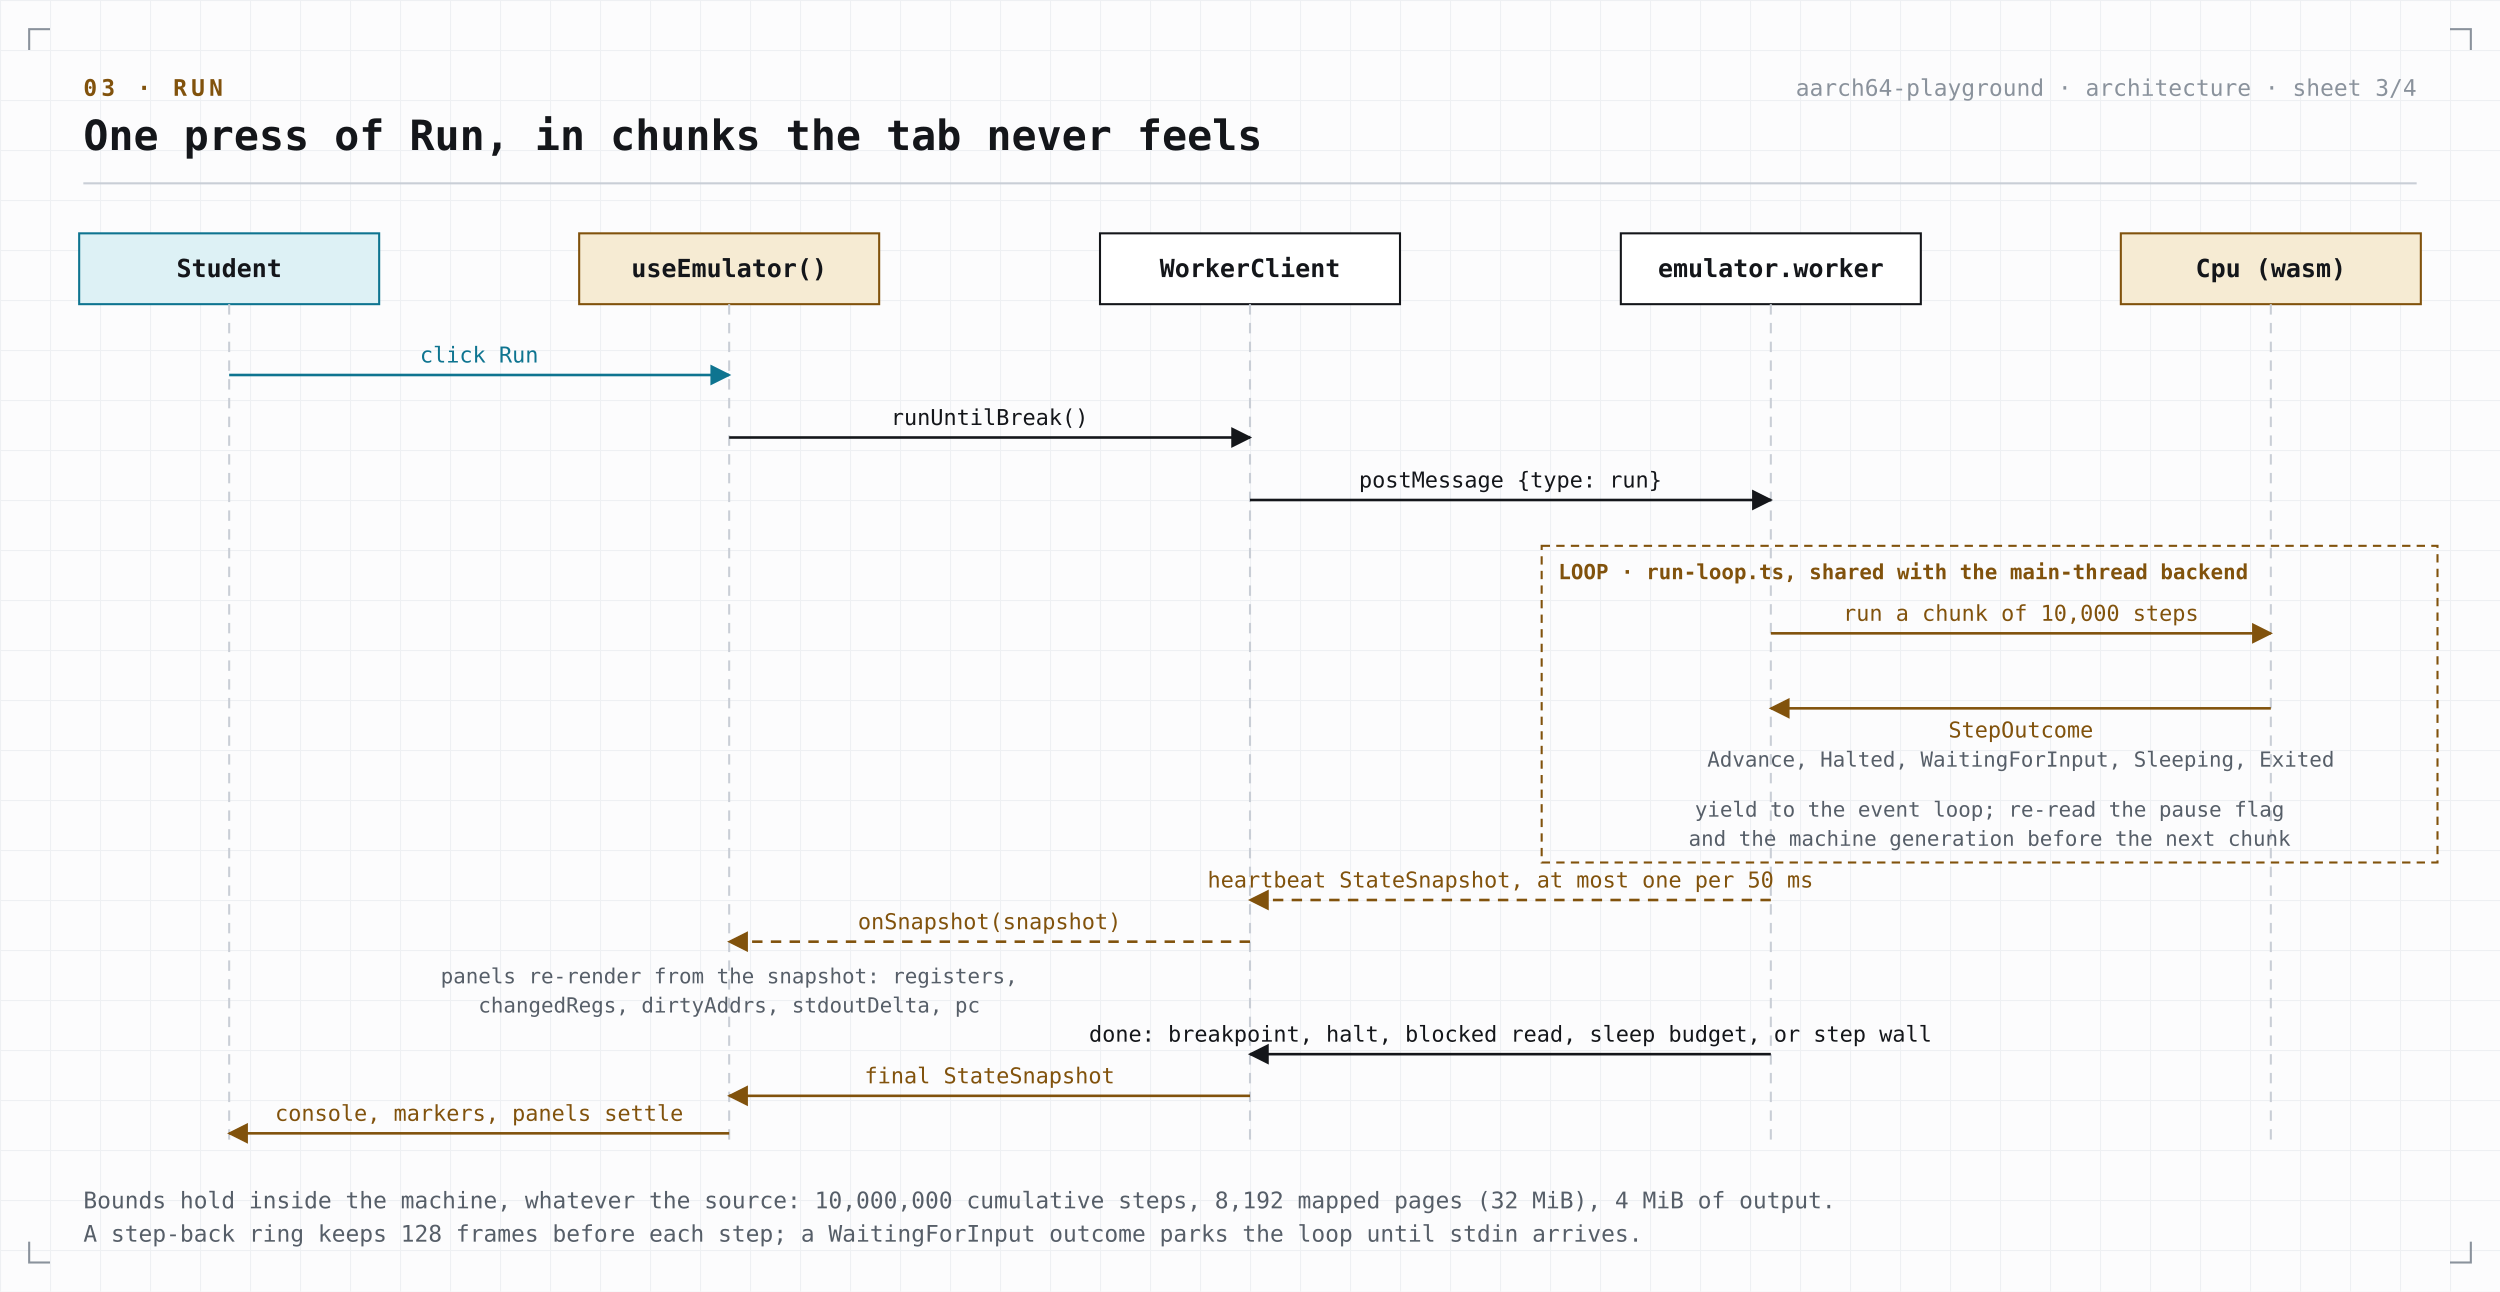
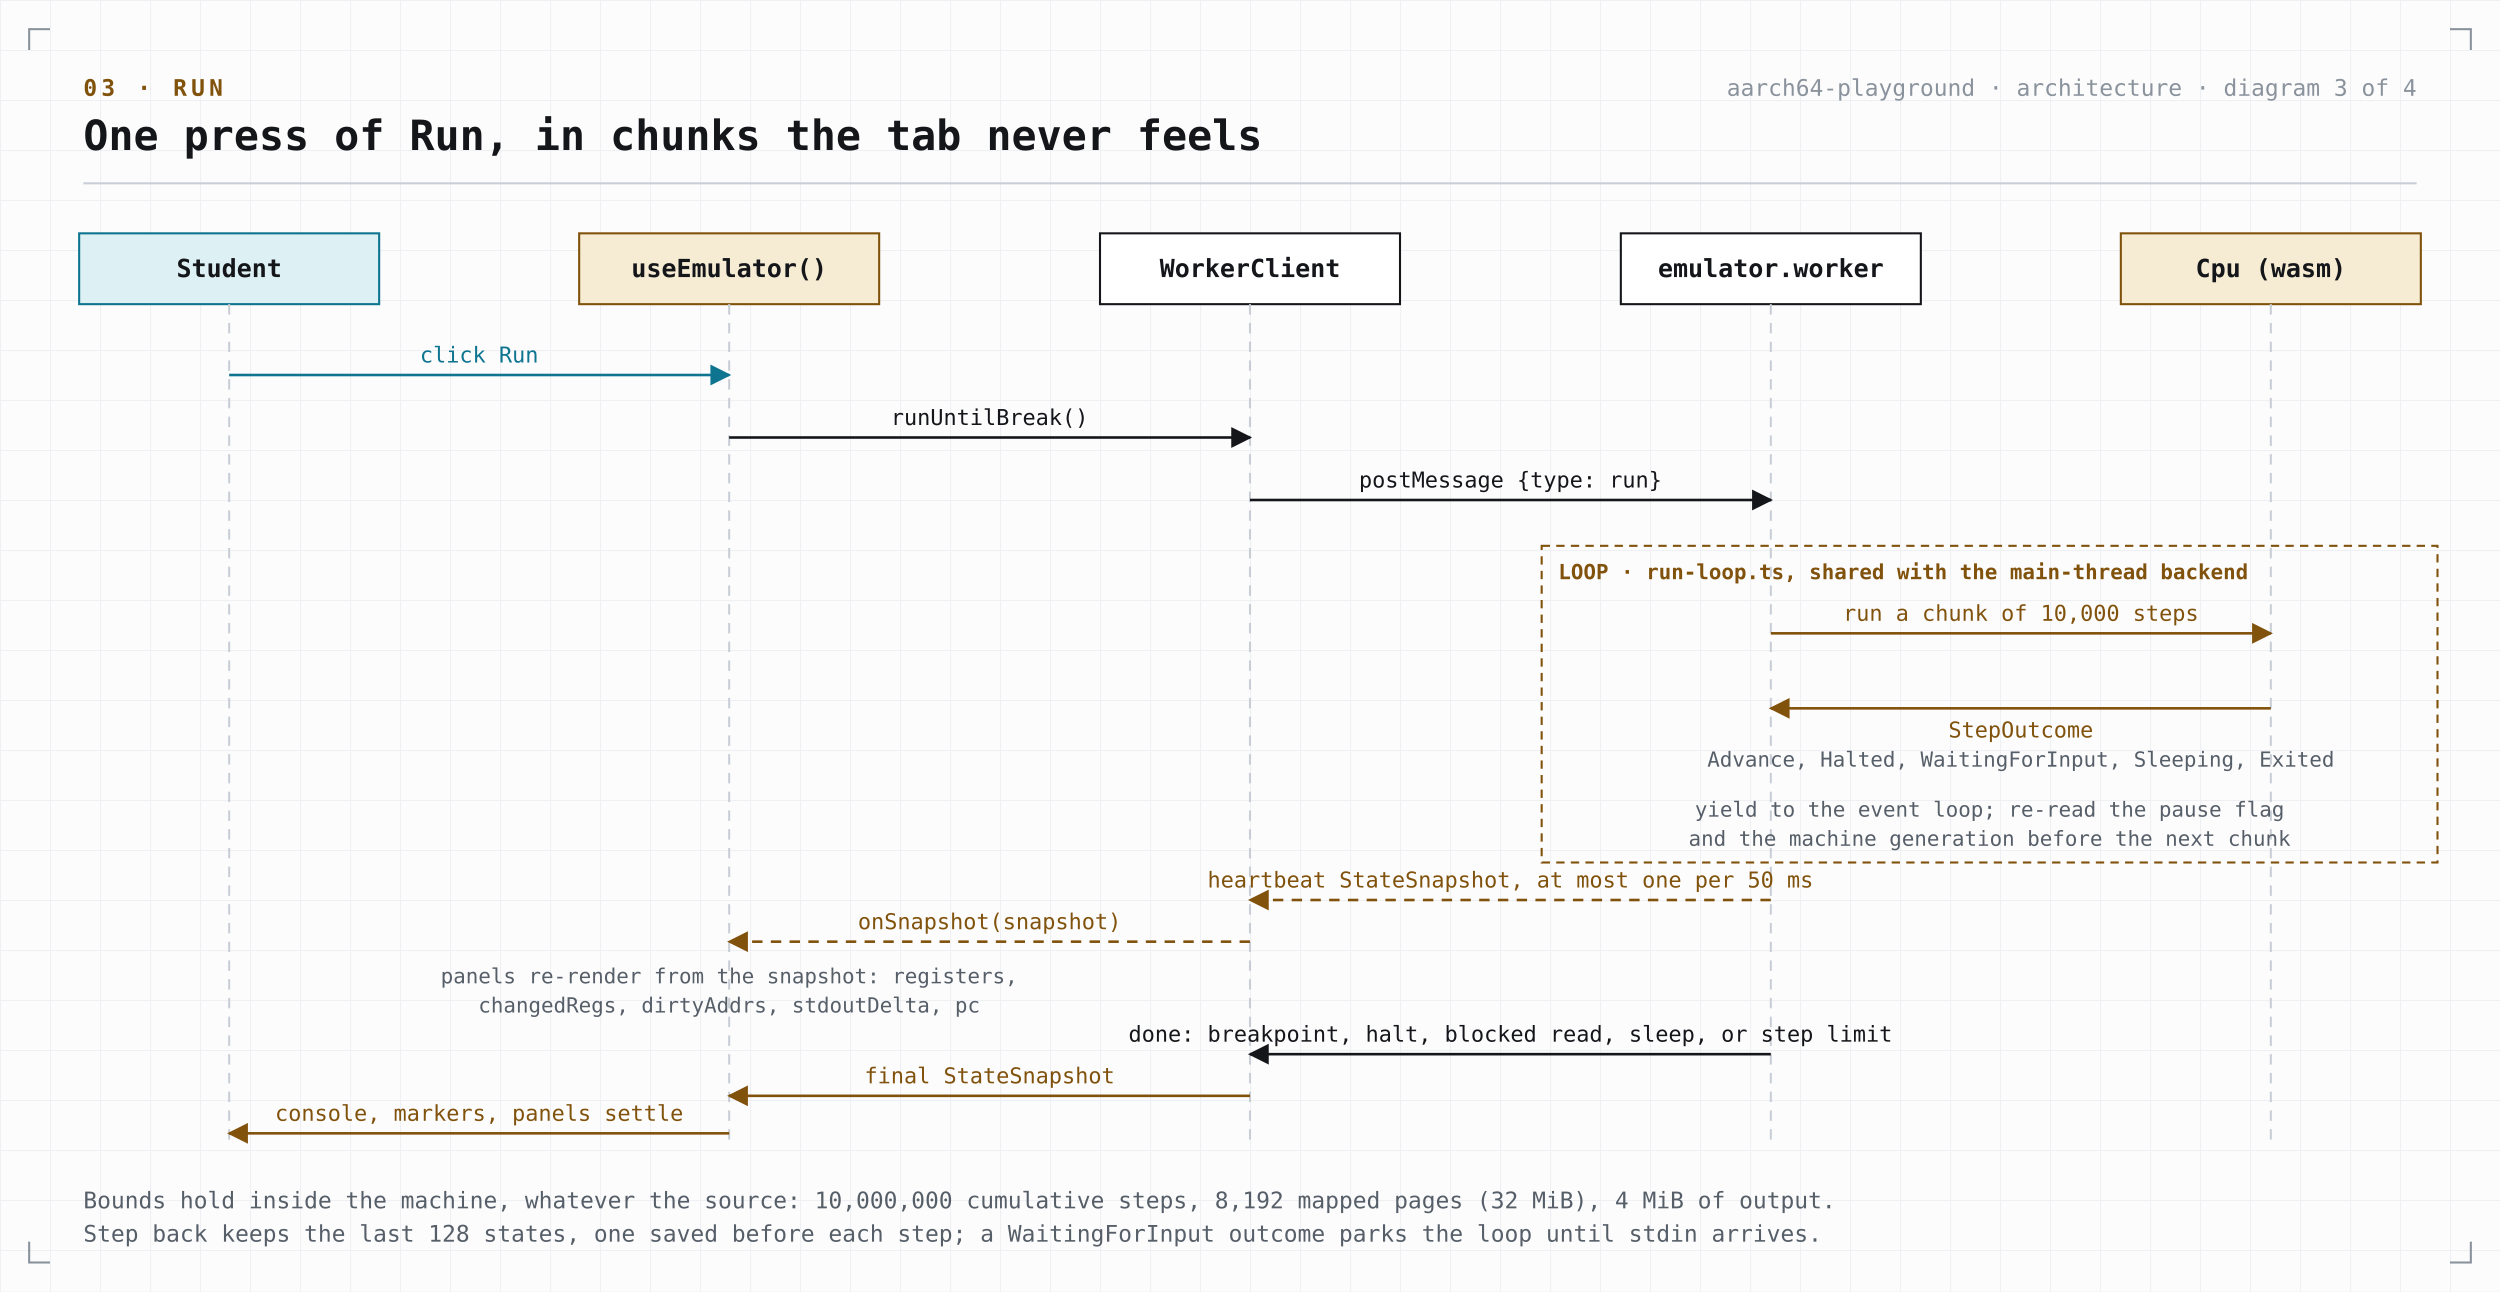
<svg xmlns="http://www.w3.org/2000/svg" width="1200" height="620" viewBox="0 0 1200 620" font-family="'JetBrains Mono', ui-monospace, SFMono-Regular, Menlo, Consolas, monospace" font-size="12" role="img" aria-labelledby="t">
  <defs>
    <pattern id="grid" width="24" height="24" patternUnits="userSpaceOnUse">
      <path d="M 24 0 L 0 0 0 24" fill="none" stroke="#EEF0F3" stroke-width="1" />
    </pattern>
    <marker id="arrow" viewBox="0 0 10 10" refX="9" refY="5" markerWidth="8" markerHeight="8" orient="auto-start-reverse">
      <path d="M 0 0 L 10 5 L 0 10 z" fill="#14161A" />
    </marker>
    <marker id="arrow-amber" viewBox="0 0 10 10" refX="9" refY="5" markerWidth="8" markerHeight="8" orient="auto-start-reverse">
      <path d="M 0 0 L 10 5 L 0 10 z" fill="#81520C" />
    </marker>
    <marker id="arrow-cyan" viewBox="0 0 10 10" refX="9" refY="5" markerWidth="8" markerHeight="8" orient="auto-start-reverse">
      <path d="M 0 0 L 10 5 L 0 10 z" fill="#0E7490" />
    </marker>
  </defs>
  <rect width="1200" height="620" fill="#FCFCFD" />
  <rect width="1200" height="620" fill="url(#grid)" />
  <path d="M 14 24 L 14 14 L 24 14" fill="none" stroke="#8A929C" stroke-width="1" />
  <path d="M 1186 24 L 1186 14 L 1176 14" fill="none" stroke="#8A929C" stroke-width="1" />
  <path d="M 14 596 L 14 606 L 24 606" fill="none" stroke="#8A929C" stroke-width="1" />
  <path d="M 1186 596 L 1186 606 L 1176 606" fill="none" stroke="#8A929C" stroke-width="1" />
  <text x="40" y="46" font-size="11" fill="#81520C" font-weight="600" text-anchor="start" letter-spacing="2">03 · RUN</text>
  <text x="40" y="72" font-size="20" fill="#14161A" font-weight="600" text-anchor="start">One press of Run, in chunks the tab never feels</text>
  <line x1="40" y1="88" x2="1160" y2="88" stroke="#C9CED6" stroke-width="1" />
-   <text x="1160" y="46" font-size="11" fill="#8A929C" font-weight="400" text-anchor="end">aarch64-playground · architecture · sheet 3/4</text>
+   <text x="1160" y="46" font-size="11" fill="#8A929C" font-weight="400" text-anchor="end">aarch64-playground · architecture · diagram 3 of 4</text>
  <rect x="38" y="112" width="144" height="34" fill="#DDF1F5" stroke="#0E7490" stroke-width="1" />
  <text x="110.0" y="133.0" font-size="12" fill="#14161A" font-weight="600" text-anchor="middle">Student</text>
  <line x1="110" y1="146" x2="110" y2="548" stroke="#C9CED6" stroke-width="1" stroke-dasharray="5 4" />
  <rect x="278" y="112" width="144" height="34" fill="#F6EBD3" stroke="#81520C" stroke-width="1" />
  <text x="350.0" y="133.0" font-size="12" fill="#14161A" font-weight="600" text-anchor="middle">useEmulator()</text>
  <line x1="350" y1="146" x2="350" y2="548" stroke="#C9CED6" stroke-width="1" stroke-dasharray="5 4" />
  <rect x="528" y="112" width="144" height="34" fill="#FFFFFF" stroke="#14161A" stroke-width="1" />
  <text x="600.0" y="133.0" font-size="12" fill="#14161A" font-weight="600" text-anchor="middle">WorkerClient</text>
  <line x1="600" y1="146" x2="600" y2="548" stroke="#C9CED6" stroke-width="1" stroke-dasharray="5 4" />
  <rect x="778" y="112" width="144" height="34" fill="#FFFFFF" stroke="#14161A" stroke-width="1" />
  <text x="850.0" y="133.0" font-size="12" fill="#14161A" font-weight="600" text-anchor="middle">emulator.worker</text>
  <line x1="850" y1="146" x2="850" y2="548" stroke="#C9CED6" stroke-width="1" stroke-dasharray="5 4" />
  <rect x="1018" y="112" width="144" height="34" fill="#F6EBD3" stroke="#81520C" stroke-width="1" />
  <text x="1090.0" y="133.0" font-size="12" fill="#14161A" font-weight="600" text-anchor="middle">Cpu (wasm)</text>
  <line x1="1090" y1="146" x2="1090" y2="548" stroke="#C9CED6" stroke-width="1" stroke-dasharray="5 4" />
  <path d="M 110 180 L 350 180" fill="none" stroke="#0E7490" stroke-width="1.25" marker-end="url(#arrow-cyan)" />
  <text x="230.0" y="174" font-size="10.5" fill="#0E7490" font-weight="400" text-anchor="middle">click Run</text>
  <path d="M 350 210 L 600 210" fill="none" stroke="#14161A" stroke-width="1.25" marker-end="url(#arrow)" />
  <text x="475.0" y="204" font-size="10.5" fill="#14161A" font-weight="400" text-anchor="middle">runUntilBreak()</text>
  <path d="M 600 240 L 850 240" fill="none" stroke="#14161A" stroke-width="1.25" marker-end="url(#arrow)" />
  <text x="725.0" y="234" font-size="10.5" fill="#14161A" font-weight="400" text-anchor="middle">postMessage {type: run}</text>
  <rect x="740" y="262" width="430" height="152" fill="none" stroke="#81520C" stroke-width="1" stroke-dasharray="4 3" />
  <text x="748" y="278" font-size="10" fill="#81520C" font-weight="600" text-anchor="start">LOOP · run-loop.ts, shared with the main-thread backend</text>
  <path d="M 850 304 L 1090 304" fill="none" stroke="#81520C" stroke-width="1.25" marker-end="url(#arrow-amber)" />
  <text x="970.0" y="298" font-size="10.5" fill="#81520C" font-weight="400" text-anchor="middle">run a chunk of 10,000 steps</text>
  <path d="M 1090 340 L 850 340" fill="none" stroke="#81520C" stroke-width="1.25" marker-end="url(#arrow-amber)" />
  <text x="970.0" y="354" font-size="10.5" fill="#81520C" font-weight="400" text-anchor="middle">StepOutcome</text>
  <text x="970" y="368" font-size="10" fill="#565E68" font-weight="400" text-anchor="middle">Advance, Halted, WaitingForInput, Sleeping, Exited</text>
  <text x="955" y="392" font-size="10" fill="#565E68" font-weight="400" text-anchor="middle">yield to the event loop; re-read the pause flag</text>
  <text x="955" y="406" font-size="10" fill="#565E68" font-weight="400" text-anchor="middle">and the machine generation before the next chunk</text>
  <path d="M 850 432 L 600 432" fill="none" stroke="#81520C" stroke-width="1.25" stroke-dasharray="5 4" marker-end="url(#arrow-amber)" />
  <text x="725.0" y="426" font-size="10.5" fill="#81520C" font-weight="400" text-anchor="middle">heartbeat StateSnapshot, at most one per 50 ms</text>
  <path d="M 600 452 L 350 452" fill="none" stroke="#81520C" stroke-width="1.25" stroke-dasharray="5 4" marker-end="url(#arrow-amber)" />
  <text x="475.0" y="446" font-size="10.5" fill="#81520C" font-weight="400" text-anchor="middle">onSnapshot(snapshot)</text>
  <text x="350" y="472" font-size="10" fill="#565E68" font-weight="400" text-anchor="middle">panels re-render from the snapshot: registers,</text>
  <text x="350" y="486" font-size="10" fill="#565E68" font-weight="400" text-anchor="middle">changedRegs, dirtyAddrs, stdoutDelta, pc</text>
  <path d="M 850 506 L 600 506" fill="none" stroke="#14161A" stroke-width="1.25" marker-end="url(#arrow)" />
-   <text x="725.0" y="500" font-size="10.5" fill="#14161A" font-weight="400" text-anchor="middle">done: breakpoint, halt, blocked read, sleep budget, or step wall</text>
+   <text x="725.0" y="500" font-size="10.5" fill="#14161A" font-weight="400" text-anchor="middle">done: breakpoint, halt, blocked read, sleep, or step limit</text>
  <path d="M 600 526 L 350 526" fill="none" stroke="#81520C" stroke-width="1.25" marker-end="url(#arrow-amber)" />
  <text x="475.0" y="520" font-size="10.5" fill="#81520C" font-weight="400" text-anchor="middle">final StateSnapshot</text>
  <path d="M 350 544 L 110 544" fill="none" stroke="#81520C" stroke-width="1.25" marker-end="url(#arrow-amber)" />
  <text x="230.0" y="538" font-size="10.5" fill="#81520C" font-weight="400" text-anchor="middle">console, markers, panels settle</text>
  <text x="40" y="580" font-size="11" fill="#565E68" font-weight="400" text-anchor="start">Bounds hold inside the machine, whatever the source: 10,000,000 cumulative steps, 8,192 mapped pages (32 MiB), 4 MiB of output.</text>
-   <text x="40" y="596" font-size="11" fill="#565E68" font-weight="400" text-anchor="start">A step-back ring keeps 128 frames before each step; a WaitingForInput outcome parks the loop until stdin arrives.</text>
+   <text x="40" y="596" font-size="11" fill="#565E68" font-weight="400" text-anchor="start">Step back keeps the last 128 states, one saved before each step; a WaitingForInput outcome parks the loop until stdin arrives.</text>
</svg>
